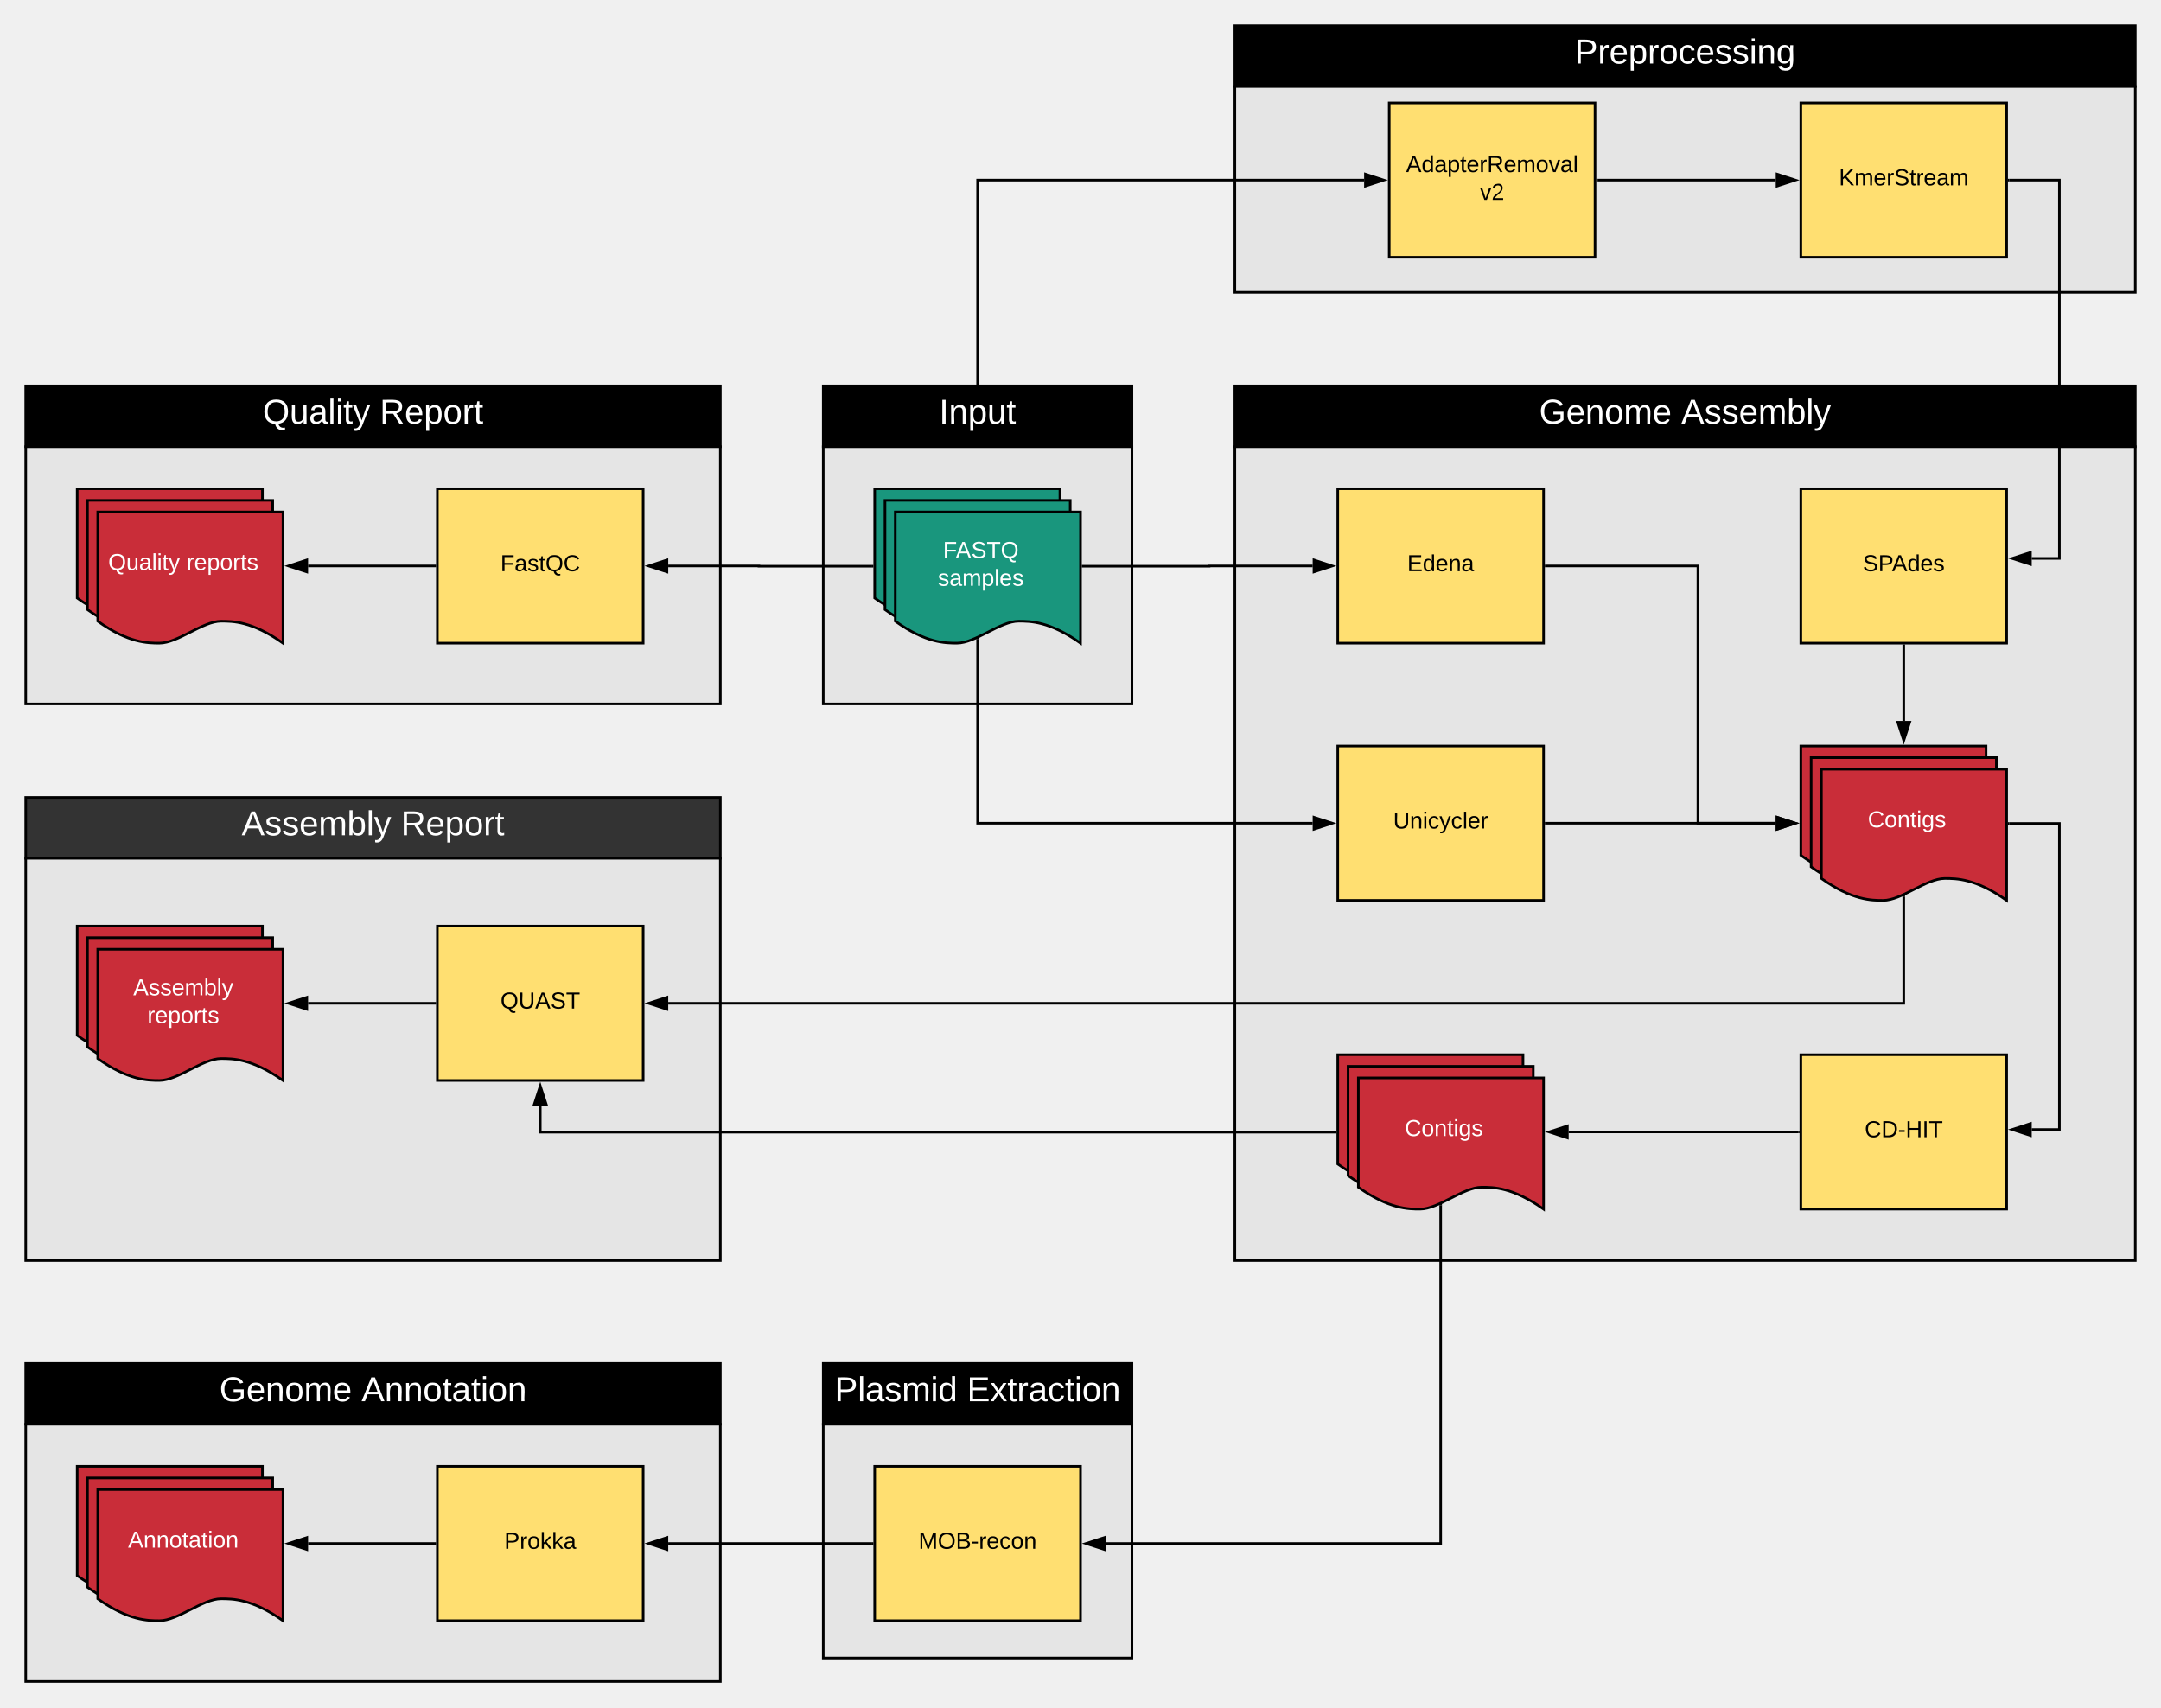
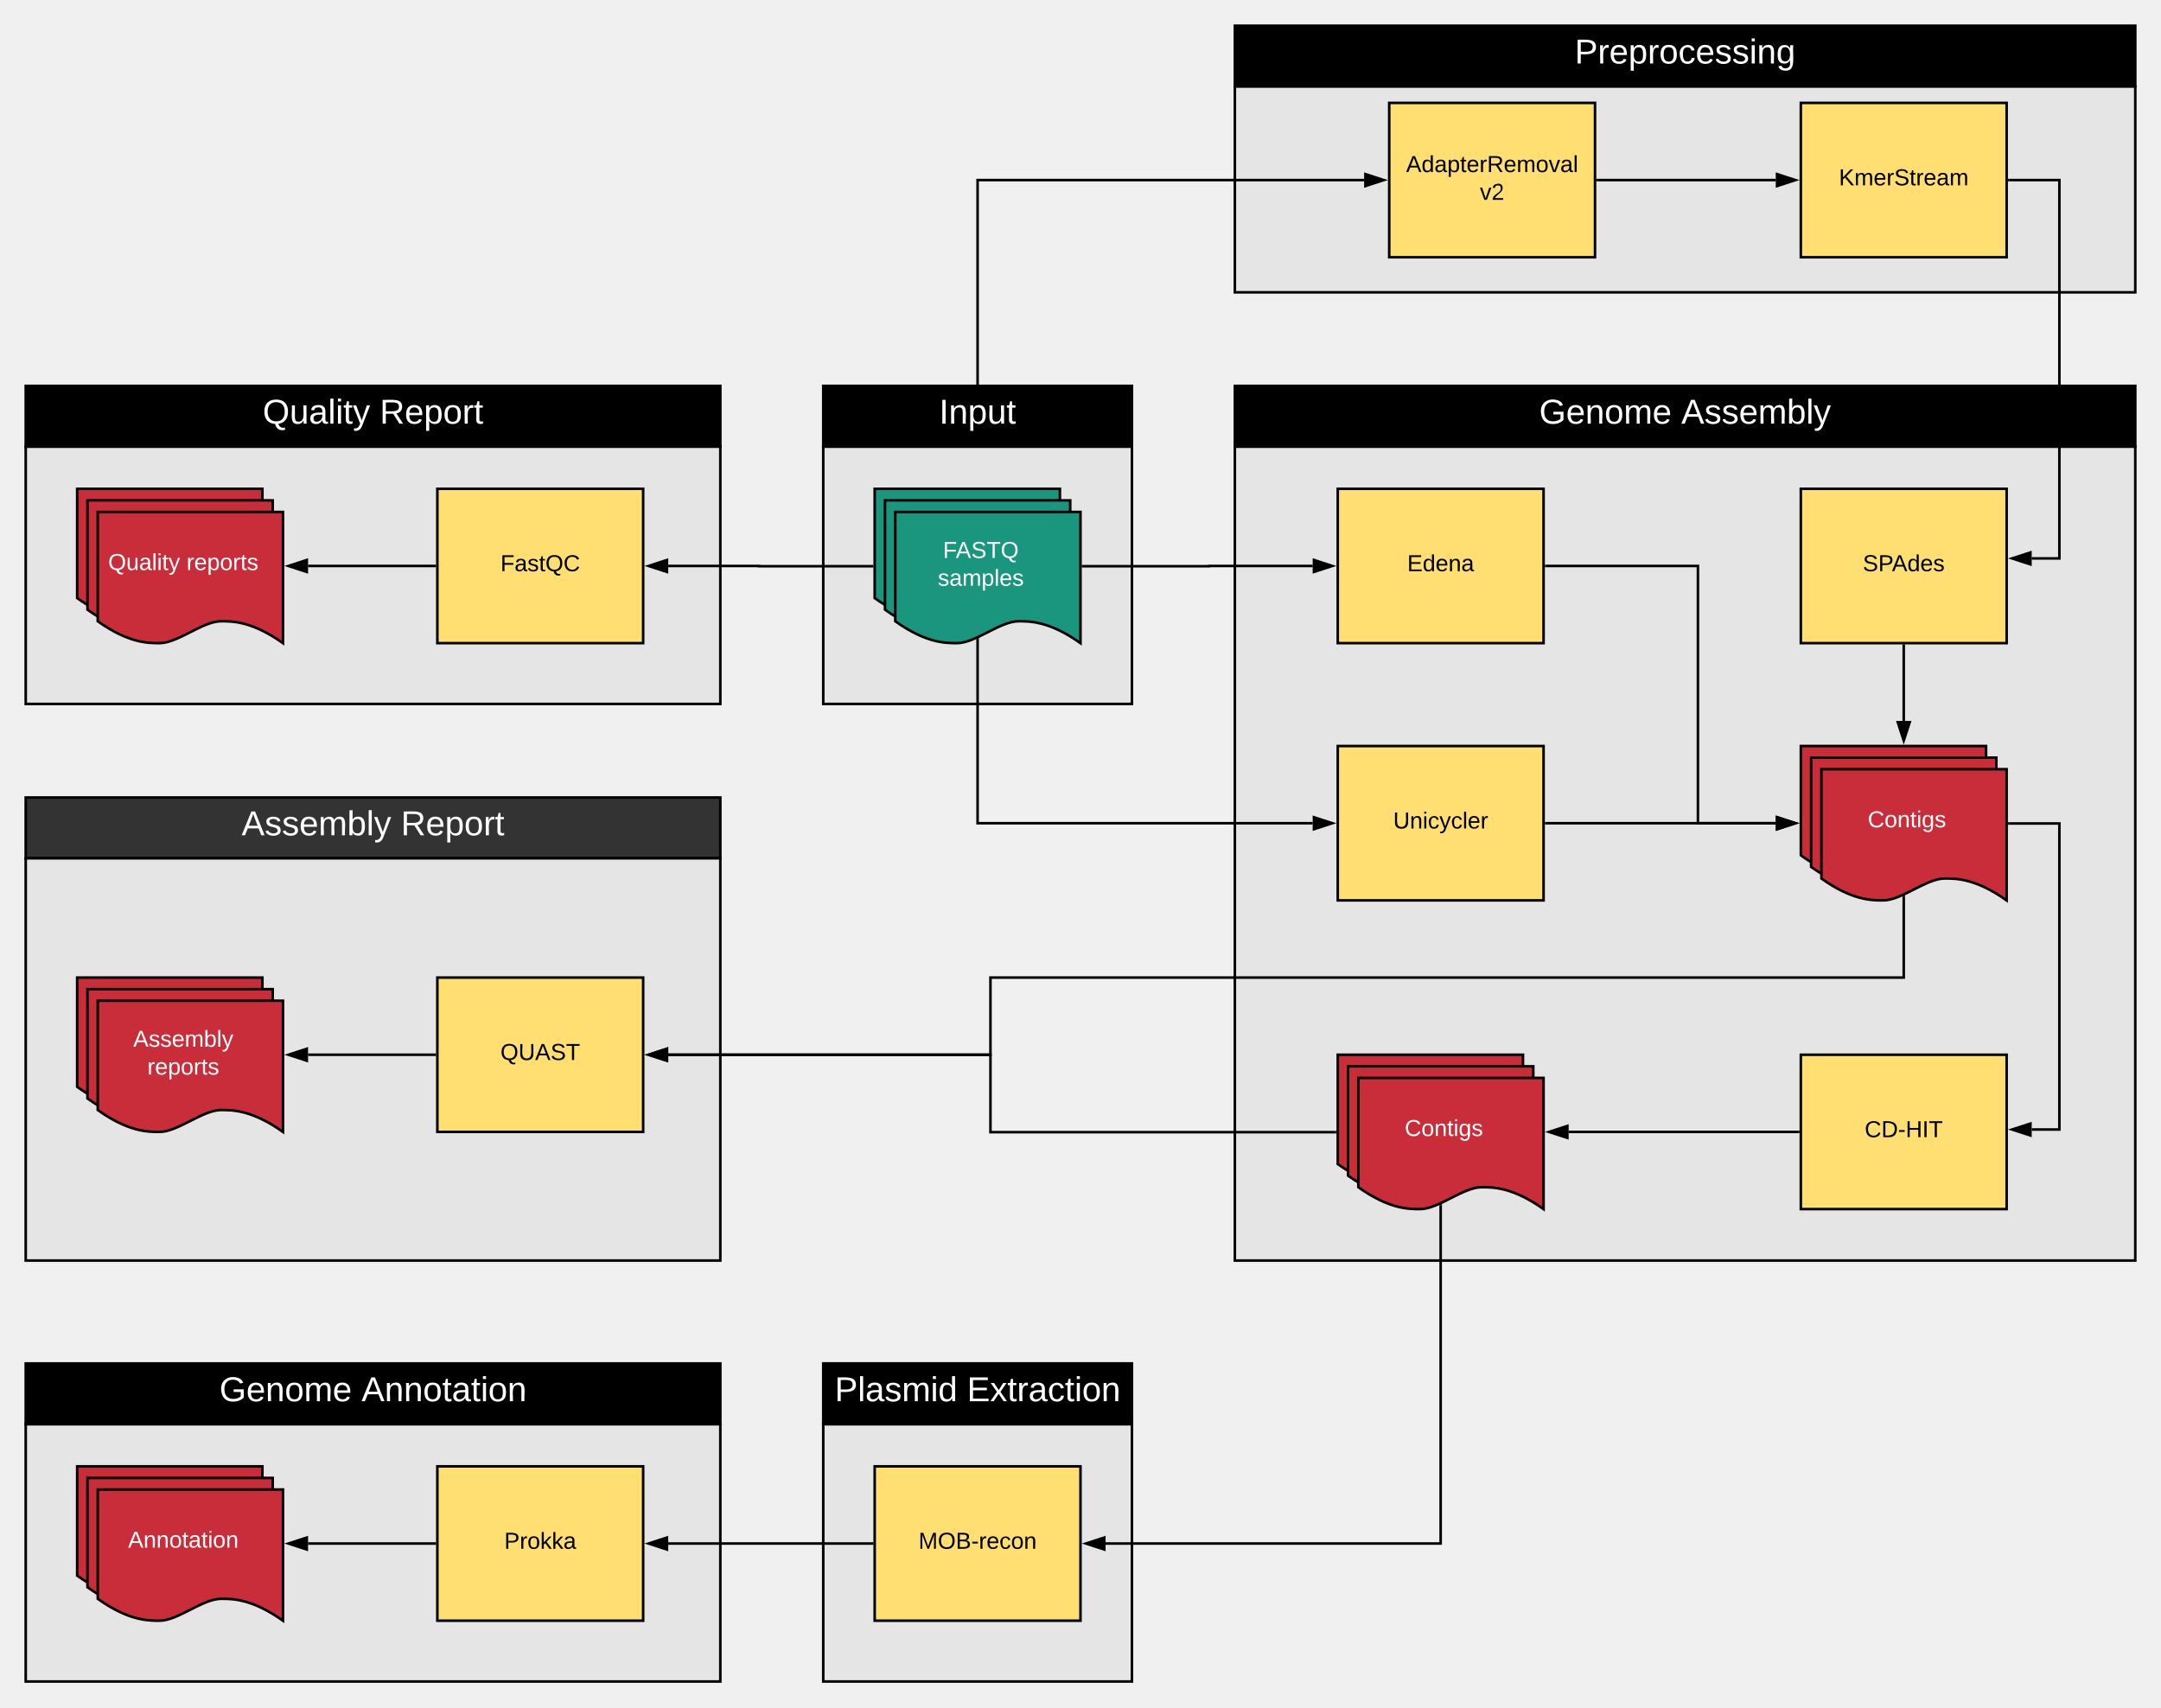
<svg xmlns="http://www.w3.org/2000/svg" xmlns:ns1="lucid" xmlns:xlink="http://www.w3.org/1999/xlink" width="1680" height="1327.27">
  <g transform="translate(-20 140)" ns1:page-tab-id="0_0">
    <path d="M40 207.27V160h540v47.27z" stroke="#000" stroke-width="2" />
    <path d="M580 207.27v200H40v-200z" stroke="#000" stroke-width="2" fill="#e5e5e5" />
    <use xlink:href="#a" transform="matrix(1,0,0,1,40,160) translate(184.2543 29.37778)" />
    <use xlink:href="#b" transform="matrix(1,0,0,1,40,160) translate(275.2284 29.37778)" />
    <path d="M980 207.27V160h700v47.27z" stroke="#000" stroke-width="2" />
    <path d="M1680 207.27V840H980V207.27z" stroke="#000" stroke-width="2" fill="#e5e5e5" />
    <use xlink:href="#c" transform="matrix(1,0,0,1,980,160) translate(236.5812 29.37778)" />
    <use xlink:href="#d" transform="matrix(1,0,0,1,980,160) translate(347.0497 29.37778)" />
    <path d="M980-72.73V-120h700v47.27z" stroke="#000" stroke-width="2" />
    <path d="M1680-72.73v160H980v-160z" stroke="#000" stroke-width="2" fill="#e5e5e5" />
    <use xlink:href="#e" transform="matrix(1,0,0,1,980,-120) translate(264.217 29.37778)" />
    <path d="M780 238V0h300.5" stroke="#000" stroke-width="2" fill="none" />
    <path d="M781 239h-2v-1.03h2z" />
    <path d="M1095.76 0l-14.26 4.64v-9.28zM660 967.27V920h240v47.27z" stroke="#000" stroke-width="2" />
-     <path d="M900 967.27v181.8H660v-181.8z" stroke="#000" stroke-width="2" fill="#e5e5e5" />
+     <path d="M900 967.27v200H660v-200z" stroke="#000" stroke-width="2" fill="#e5e5e5" />
    <use xlink:href="#f" transform="matrix(1,0,0,1,660,920) translate(8.896605 29.37778)" />
    <use xlink:href="#g" transform="matrix(1,0,0,1,660,920) translate(111.7466 29.37778)" />
    <path d="M40 967.27V920h540v47.27z" stroke="#000" stroke-width="2" />
    <path d="M580 967.27v200H40v-200z" stroke="#000" stroke-width="2" fill="#e5e5e5" />
    <use xlink:href="#c" transform="matrix(1,0,0,1,40,920) translate(150.5685 29.37778)" />
    <use xlink:href="#h" transform="matrix(1,0,0,1,40,920) translate(261.037 29.37778)" />
    <path d="M698 1060H539.5" stroke="#000" stroke-width="2" fill="none" />
    <path d="M699 1061h-1.03v-2H699z" />
    <path d="M524.24 1060l14.26-4.64v9.28zM660 207.27V160h240v47.27z" stroke="#000" stroke-width="2" />
    <path d="M900 207.27v200H660v-200z" stroke="#000" stroke-width="2" fill="#e5e5e5" />
    <use xlink:href="#i" transform="matrix(1,0,0,1,660,160) translate(90.12346 29.37778)" />
    <path d="M40 527.27V480h540v47.27z" stroke="#000" stroke-width="2" fill="#333" />
    <path d="M580 527.27V840H40V527.27z" stroke="#000" stroke-width="2" fill="#e5e5e5" />
    <use xlink:href="#j" transform="matrix(1,0,0,1,40,480) translate(167.8222 29.37778)" />
    <use xlink:href="#b" transform="matrix(1,0,0,1,40,480) translate(291.6605 29.37778)" />
    <path d="M1140 797.03V1060H879.5" stroke="#000" stroke-width="2" fill="none" />
    <path d="M1141 797.06h-2v-.57l2-.93z" />
    <path d="M864.24 1060l14.26-4.64v9.28z" stroke="#000" stroke-width="2" />
-     <path d="M360 580h160v120H360z" stroke="#000" stroke-width="2" fill="#ffdf71" />
-     <use xlink:href="#k" transform="matrix(1,0,0,1,365,585) translate(44.05 59.0875)" />
-     <path d="M80 580h144v102c-24.05-17.03-39.02-17.03-48.1-17.03-14.4 0-33.55 17.03-47.95 17.03-8.93 0-24.05 0-47.95-17.03z" stroke="#000" stroke-width="2" fill="#c92d39" />
-     <path d="M88 589h144v102c-24.05-17.03-39.02-17.03-48.1-17.03-14.4 0-33.55 17.03-47.95 17.03-8.93 0-24.05 0-47.95-17.03z" stroke="#000" stroke-width="2" fill="#c92d39" />
-     <path d="M96 598h144v102c-24.05-17.03-39.02-17.03-48.1-17.03-14.4 0-33.55 17.03-47.95 17.03-8.93 0-24.05 0-47.95-17.03z" stroke="#000" stroke-width="2" fill="#c92d39" />
-     <use xlink:href="#l" transform="matrix(1,0,0,1,101,603) translate(22.55 30.80625)" />
-     <use xlink:href="#m" transform="matrix(1,0,0,1,101,603) translate(33.55 52.40625)" />
-     <path d="M358 640h-98.5" stroke="#000" stroke-width="2" fill="none" />
-     <path d="M359 641h-1.03v-2H359z" />
-     <path d="M244.24 640l14.26-4.64v9.28z" stroke="#000" stroke-width="2" />
+     <path d="M360 620h160v120H360z" stroke="#000" stroke-width="2" fill="#ffdf71" />
+     <use xlink:href="#k" transform="matrix(1,0,0,1,365,625) translate(44.05 59.0875)" />
+     <path d="M80 620h144v102c-24.05-17.03-39.02-17.03-48.1-17.03-14.4 0-33.55 17.03-47.95 17.03-8.93 0-24.05 0-47.95-17.03z" stroke="#000" stroke-width="2" fill="#c92d39" />
+     <path d="M88 629h144v102c-24.05-17.03-39.02-17.03-48.1-17.03-14.4 0-33.55 17.03-47.95 17.03-8.93 0-24.05 0-47.95-17.03z" stroke="#000" stroke-width="2" fill="#c92d39" />
+     <path d="M96 638h144v102c-24.05-17.03-39.02-17.03-48.1-17.03-14.4 0-33.55 17.03-47.95 17.03-8.93 0-24.05 0-47.95-17.03z" stroke="#000" stroke-width="2" fill="#c92d39" />
+     <use xlink:href="#l" transform="matrix(1,0,0,1,101,643) translate(22.55 30.80625)" />
+     <use xlink:href="#m" transform="matrix(1,0,0,1,101,643) translate(33.55 52.40625)" />
+     <path d="M358 680h-98.5" stroke="#000" stroke-width="2" fill="none" />
+     <path d="M359 681h-1.03v-2H359z" />
+     <path d="M244.24 680l14.26-4.64v9.28z" stroke="#000" stroke-width="2" />
    <path d="M360 240h160v120H360z" stroke="#000" stroke-width="2" fill="#ffdf71" />
    <use xlink:href="#n" transform="matrix(1,0,0,1,365,245) translate(44.05 59.0875)" />
    <path d="M80 240h144v102c-24.05-17.03-39.02-17.03-48.1-17.03-14.4 0-33.55 17.03-47.95 17.03-8.93 0-24.05 0-47.95-17.03z" stroke="#000" stroke-width="2" fill="#c92d39" />
    <path d="M88 249h144v102c-24.05-17.03-39.02-17.03-48.1-17.03-14.4 0-33.55 17.03-47.95 17.03-8.93 0-24.05 0-47.95-17.03z" stroke="#000" stroke-width="2" fill="#c92d39" />
    <path d="M96 258h144v102c-24.05-17.03-39.02-17.03-48.1-17.03-14.4 0-33.55 17.03-47.95 17.03-8.93 0-24.05 0-47.95-17.03z" stroke="#000" stroke-width="2" fill="#c92d39" />
    <use xlink:href="#o" transform="matrix(1,0,0,1,101,263) translate(3.1 40.18125)" />
    <use xlink:href="#m" transform="matrix(1,0,0,1,101,263) translate(64 40.18125)" />
    <path d="M698 300.2h-88v-.2h-70.5" stroke="#000" stroke-width="2" fill="none" />
    <path d="M699 301.2h-1.03v-2H699z" />
    <path d="M524.24 300l14.26-4.64v9.28z" stroke="#000" stroke-width="2" />
    <path d="M358 300h-98.5" stroke="#000" stroke-width="2" fill="none" />
    <path d="M359 301h-1.03v-2H359z" />
    <path d="M244.24 300l14.26-4.64v9.28z" stroke="#000" stroke-width="2" />
    <path d="M700 240h144v102c-24.05-17.03-39.02-17.03-48.1-17.03-14.4 0-33.55 17.03-47.95 17.03-8.93 0-24.05 0-47.95-17.03z" stroke="#000" stroke-width="2" fill="#19967d" />
    <path d="M708 249h144v102c-24.05-17.03-39.02-17.03-48.1-17.03-14.4 0-33.55 17.03-47.95 17.03-8.93 0-24.05 0-47.95-17.03z" stroke="#000" stroke-width="2" fill="#19967d" />
    <path d="M716 258h144v102c-24.05-17.03-39.02-17.03-48.1-17.03-14.4 0-33.55 17.03-47.95 17.03-8.93 0-24.05 0-47.95-17.03z" stroke="#000" stroke-width="2" fill="#19967d" />
    <use xlink:href="#p" transform="matrix(1,0,0,1,721,263) translate(32.05 30.80625)" />
    <use xlink:href="#q" transform="matrix(1,0,0,1,721,263) translate(28.05 52.40625)" />
    <path d="M1100-60h160V60h-160z" stroke="#000" stroke-width="2" fill="#ffdf71" />
    <use xlink:href="#r" transform="matrix(1,0,0,1,1105,-55) translate(8.1 48.775)" />
    <use xlink:href="#s" transform="matrix(1,0,0,1,1105,-55) translate(65.5 70.375)" />
    <path d="M1420-60h160V60h-160z" stroke="#000" stroke-width="2" fill="#ffdf71" />
    <use xlink:href="#t" transform="matrix(1,0,0,1,1425,-55) translate(24.6 59.0875)" />
    <path d="M1262 0h138.5" stroke="#000" stroke-width="2" fill="none" />
    <path d="M1262.03 1H1261v-2h1.03z" />
    <path d="M1415.76 0l-14.26 4.64v-9.28z" stroke="#000" stroke-width="2" />
    <path d="M1060 240h160v120h-160z" stroke="#000" stroke-width="2" fill="#ffdf71" />
    <use xlink:href="#u" transform="matrix(1,0,0,1,1065,245) translate(49 59.0875)" />
    <path d="M1060 440h160v120h-160z" stroke="#000" stroke-width="2" fill="#ffdf71" />
    <use xlink:href="#v" transform="matrix(1,0,0,1,1065,445) translate(38.1 59.0875)" />
    <path d="M1420 440h144v102c-24.05-17.03-39.02-17.03-48.1-17.03-14.4 0-33.55 17.03-47.95 17.03-8.93 0-24.05 0-47.95-17.03z" stroke="#000" stroke-width="2" fill="#c92d39" />
    <path d="M1428 449h144v102c-24.05-17.03-39.02-17.03-48.1-17.03-14.4 0-33.55 17.03-47.95 17.03-8.93 0-24.05 0-47.95-17.03z" stroke="#000" stroke-width="2" fill="#c92d39" />
    <path d="M1436 458h144v102c-24.05-17.03-39.02-17.03-48.1-17.03-14.4 0-33.55 17.03-47.95 17.03-8.93 0-24.05 0-47.95-17.03z" stroke="#000" stroke-width="2" fill="#c92d39" />
    <use xlink:href="#w" transform="matrix(1,0,0,1,1441,463) translate(31.05 40.18125)" />
    <path d="M1222 500h178.5" stroke="#000" stroke-width="2" fill="none" />
    <path d="M1222.03 501H1221v-2h1.03z" />
    <path d="M1415.76 500l-14.26 4.64v-9.28z" stroke="#000" stroke-width="2" />
    <path d="M1222 300h118v200h60.5" stroke="#000" stroke-width="2" fill="none" />
    <path d="M1222.03 301H1221v-2h1.03z" />
    <path d="M1415.76 500l-14.26 4.64v-9.28z" stroke="#000" stroke-width="2" />
    <path d="M1420 240h160v120h-160z" stroke="#000" stroke-width="2" fill="#ffdf71" />
    <use xlink:href="#x" transform="matrix(1,0,0,1,1425,245) translate(43.175 59.0875)" />
    <path d="M1420 680h160v120h-160z" stroke="#000" stroke-width="2" fill="#ffdf71" />
    <use xlink:href="#y" transform="matrix(1,0,0,1,1425,685) translate(44.625 59.0875)" />
    <path d="M1060 680h144v102c-24.05-17.03-39.02-17.03-48.1-17.03-14.4 0-33.55 17.03-47.95 17.03-8.93 0-24.05 0-47.95-17.03z" stroke="#000" stroke-width="2" fill="#c92d39" />
    <path d="M1068 689h144v102c-24.05-17.03-39.02-17.03-48.1-17.03-14.4 0-33.55 17.03-47.95 17.03-8.93 0-24.05 0-47.95-17.03z" stroke="#000" stroke-width="2" fill="#c92d39" />
    <path d="M1076 698h144v102c-24.05-17.03-39.02-17.03-48.1-17.03-14.4 0-33.55 17.03-47.95 17.03-8.93 0-24.05 0-47.95-17.03z" stroke="#000" stroke-width="2" fill="#c92d39" />
    <use xlink:href="#w" transform="matrix(1,0,0,1,1081,703) translate(31.05 40.18125)" />
    <path d="M1500 362v58.5" stroke="#000" stroke-width="2" fill="none" />
    <path d="M1501 362.03h-2V361h2z" />
    <path d="M1500 435.76l-4.64-14.26h9.28z" stroke="#000" stroke-width="2" />
    <path d="M1418 740h-178.5" stroke="#000" stroke-width="2" fill="none" />
    <path d="M1419 741h-1.03v-2h1.03z" />
    <path d="M1224.24 740l14.26-4.64v9.28z" stroke="#000" stroke-width="2" />
    <path d="M862 300.2h98v-.2h80.5" stroke="#000" stroke-width="2" fill="none" />
    <path d="M862.03 301.2H861v-2h1.03z" />
    <path d="M1055.76 300l-14.26 4.64v-9.28z" stroke="#000" stroke-width="2" />
    <path d="M780 357.03V500h260.5" stroke="#000" stroke-width="2" fill="none" />
    <path d="M781 357.06h-2v-.57l2-.93z" />
    <path d="M1055.76 500l-14.26 4.64v-9.28z" stroke="#000" stroke-width="2" />
    <path d="M1582 0h39v294.13h-21.5" stroke="#000" stroke-width="2" fill="none" />
    <path d="M1582.03 1H1581v-2h1.03z" />
    <path d="M1584.24 294.13l14.26-4.63v9.27z" stroke="#000" stroke-width="2" />
    <path d="M1582 500.2h39v237.93h-21.5" stroke="#000" stroke-width="2" fill="none" />
    <path d="M1582.03 501.2H1581v-2h1.03z" />
    <path d="M1584.24 738.13l14.26-4.63v9.27z" stroke="#000" stroke-width="2" />
-     <path d="M1058 740.2H440v-20.7" stroke="#000" stroke-width="2" fill="none" />
-     <path d="M1059 741.2h-1.03v-2h1.03z" />
-     <path d="M440 704.24l4.64 14.26h-9.28z" stroke="#000" stroke-width="2" />
    <path d="M700 1000h160v120H700z" stroke="#000" stroke-width="2" fill="#ffdf71" />
    <use xlink:href="#z" transform="matrix(1,0,0,1,705,1005) translate(29.075 59.0875)" />
    <path d="M360 1000h160v120H360z" stroke="#000" stroke-width="2" fill="#ffdf71" />
    <use xlink:href="#A" transform="matrix(1,0,0,1,365,1005) translate(47.025 59.0875)" />
    <path d="M80 1000h144v102c-24.05-17.03-39.02-17.03-48.1-17.03-14.4 0-33.55 17.03-47.95 17.03-8.93 0-24.05 0-47.95-17.03z" stroke="#000" stroke-width="2" fill="#c92d39" />
    <path d="M88 1009h144v102c-24.05-17.03-39.02-17.03-48.1-17.03-14.4 0-33.55 17.03-47.95 17.03-8.93 0-24.05 0-47.95-17.03z" stroke="#000" stroke-width="2" fill="#c92d39" />
    <path d="M96 1018h144v102c-24.05-17.03-39.02-17.03-48.1-17.03-14.4 0-33.55 17.03-47.95 17.03-8.93 0-24.05 0-47.95-17.03z" stroke="#000" stroke-width="2" fill="#c92d39" />
-     <g>
-       <use xlink:href="#B" transform="matrix(1,0,0,1,101,1023) translate(18.525 40.18125)" />
-     </g>
+     <use xlink:href="#B" transform="matrix(1,0,0,1,101,1023) translate(18.525 40.18125)" />
    <path d="M358 1060h-98.5" stroke="#000" stroke-width="2" fill="none" />
    <path d="M359 1061h-1.03v-2H359z" />
    <path d="M244.24 1060l14.26-4.64v9.28z" stroke="#000" stroke-width="2" />
-     <path d="M1500 557.03V640H539.5" stroke="#000" stroke-width="2" fill="none" />
+     <path d="M1058 740.2H790V680H539.5" stroke="#000" stroke-width="2" fill="none" />
+     <path d="M1059 741.2h-1.03v-2h1.03z" />
+     <path d="M524.24 680l14.26-4.64v9.28z" stroke="#000" stroke-width="2" />
+     <path d="M1500 557.03V620H790v60H539.5" stroke="#000" stroke-width="2" fill="none" />
    <path d="M1501 557.06h-2v-.57l2-.93z" />
-     <path d="M524.24 640l14.26-4.64v9.28z" stroke="#000" stroke-width="2" />
+     <path d="M524.24 680l14.26-4.64v9.28z" stroke="#000" stroke-width="2" />
    <defs>
      <path fill="#fff" d="M140-251c81 0 123 46 123 126C263-53 228-8 163 1c7 30 30 48 69 40v23c-55 16-95-15-103-61C56-3 17-48 17-125c0-80 42-126 123-126zm0 227c63 0 89-41 89-101s-29-99-89-99c-61 0-89 39-89 99S79-25 140-24" id="C" />
      <path fill="#fff" d="M84 4C-5 8 30-112 23-190h32v120c0 31 7 50 39 49 72-2 45-101 50-169h31l1 190h-30c-1-10 1-25-2-33-11 22-28 36-60 37" id="D" />
      <path fill="#fff" d="M141-36C126-15 110 5 73 4 37 3 15-17 15-53c-1-64 63-63 125-63 3-35-9-54-41-54-24 1-41 7-42 31l-33-3c5-37 33-52 76-52 45 0 72 20 72 64v82c-1 20 7 32 28 27v20c-31 9-61-2-59-35zM48-53c0 20 12 33 32 33 41-3 63-29 60-74-43 2-92-5-92 41" id="E" />
      <path fill="#fff" d="M24 0v-261h32V0H24" id="F" />
      <path fill="#fff" d="M24-231v-30h32v30H24zM24 0v-190h32V0H24" id="G" />
      <path fill="#fff" d="M59-47c-2 24 18 29 38 22v24C64 9 27 4 27-40v-127H5v-23h24l9-43h21v43h35v23H59v120" id="H" />
      <path fill="#fff" d="M179-190L93 31C79 59 56 82 12 73V49c39 6 53-20 64-50L1-190h34L92-34l54-156h33" id="I" />
      <g id="a">
        <use transform="matrix(0.07469136,0,0,0.07469136,0,0)" xlink:href="#C" />
        <use transform="matrix(0.07469136,0,0,0.07469136,20.91358,0)" xlink:href="#D" />
        <use transform="matrix(0.07469136,0,0,0.07469136,35.85185,0)" xlink:href="#E" />
        <use transform="matrix(0.07469136,0,0,0.07469136,50.79012,0)" xlink:href="#F" />
        <use transform="matrix(0.07469136,0,0,0.07469136,56.69074,0)" xlink:href="#G" />
        <use transform="matrix(0.07469136,0,0,0.07469136,62.59136,0)" xlink:href="#H" />
        <use transform="matrix(0.07469136,0,0,0.07469136,70.06049,0)" xlink:href="#I" />
      </g>
      <path fill="#fff" d="M233-177c-1 41-23 64-60 70L243 0h-38l-65-103H63V0H30v-248c88 3 205-21 203 71zM63-129c60-2 137 13 137-47 0-61-80-42-137-45v92" id="J" />
      <path fill="#fff" d="M100-194c63 0 86 42 84 106H49c0 40 14 67 53 68 26 1 43-12 49-29l28 8c-11 28-37 45-77 45C44 4 14-33 15-96c1-61 26-98 85-98zm52 81c6-60-76-77-97-28-3 7-6 17-6 28h103" id="K" />
      <path fill="#fff" d="M115-194c55 1 70 41 70 98S169 2 115 4C84 4 66-9 55-30l1 105H24l-1-265h31l2 30c10-21 28-34 59-34zm-8 174c40 0 45-34 45-75s-6-73-45-74c-42 0-51 32-51 76 0 43 10 73 51 73" id="L" />
      <path fill="#fff" d="M100-194c62-1 85 37 85 99 1 63-27 99-86 99S16-35 15-95c0-66 28-99 85-99zM99-20c44 1 53-31 53-75 0-43-8-75-51-75s-53 32-53 75 10 74 51 75" id="M" />
      <path fill="#fff" d="M114-163C36-179 61-72 57 0H25l-1-190h30c1 12-1 29 2 39 6-27 23-49 58-41v29" id="N" />
      <g id="b">
        <use transform="matrix(0.07469136,0,0,0.07469136,0,0)" xlink:href="#J" />
        <use transform="matrix(0.07469136,0,0,0.07469136,19.34506,0)" xlink:href="#K" />
        <use transform="matrix(0.07469136,0,0,0.07469136,34.28333,0)" xlink:href="#L" />
        <use transform="matrix(0.07469136,0,0,0.07469136,49.2216,0)" xlink:href="#M" />
        <use transform="matrix(0.07469136,0,0,0.07469136,64.15988,0)" xlink:href="#N" />
        <use transform="matrix(0.07469136,0,0,0.07469136,73.04815,0)" xlink:href="#H" />
      </g>
      <path fill="#fff" d="M143 4C61 4 22-44 18-125c-5-107 100-154 193-111 17 8 29 25 37 43l-32 9c-13-25-37-40-76-40-61 0-88 39-88 99 0 61 29 100 91 101 35 0 62-11 79-27v-45h-74v-28h105v86C228-13 192 4 143 4" id="O" />
      <path fill="#fff" d="M117-194c89-4 53 116 60 194h-32v-121c0-31-8-49-39-48C34-167 62-67 57 0H25l-1-190h30c1 10-1 24 2 32 11-22 29-35 61-36" id="P" />
      <path fill="#fff" d="M210-169c-67 3-38 105-44 169h-31v-121c0-29-5-50-35-48C34-165 62-65 56 0H25l-1-190h30c1 10-1 24 2 32 10-44 99-50 107 0 11-21 27-35 58-36 85-2 47 119 55 194h-31v-121c0-29-5-49-35-48" id="Q" />
      <g id="c">
        <use transform="matrix(0.07469136,0,0,0.07469136,0,0)" xlink:href="#O" />
        <use transform="matrix(0.07469136,0,0,0.07469136,20.91358,0)" xlink:href="#K" />
        <use transform="matrix(0.07469136,0,0,0.07469136,35.85185,0)" xlink:href="#P" />
        <use transform="matrix(0.07469136,0,0,0.07469136,50.79012,0)" xlink:href="#M" />
        <use transform="matrix(0.07469136,0,0,0.07469136,65.7284,0)" xlink:href="#Q" />
        <use transform="matrix(0.07469136,0,0,0.07469136,88.06111,0)" xlink:href="#K" />
      </g>
      <path fill="#fff" d="M205 0l-28-72H64L36 0H1l101-248h38L239 0h-34zm-38-99l-47-123c-12 45-31 82-46 123h93" id="R" />
      <path fill="#fff" d="M135-143c-3-34-86-38-87 0 15 53 115 12 119 90S17 21 10-45l28-5c4 36 97 45 98 0-10-56-113-15-118-90-4-57 82-63 122-42 12 7 21 19 24 35" id="S" />
      <path fill="#fff" d="M115-194c53 0 69 39 70 98 0 66-23 100-70 100C84 3 66-7 56-30L54 0H23l1-261h32v101c10-23 28-34 59-34zm-8 174c40 0 45-34 45-75 0-40-5-75-45-74-42 0-51 32-51 76 0 43 10 73 51 73" id="T" />
      <g id="d">
        <use transform="matrix(0.07469136,0,0,0.07469136,0,0)" xlink:href="#R" />
        <use transform="matrix(0.07469136,0,0,0.07469136,17.92593,0)" xlink:href="#S" />
        <use transform="matrix(0.07469136,0,0,0.07469136,31.37037,0)" xlink:href="#S" />
        <use transform="matrix(0.07469136,0,0,0.07469136,44.81481,0)" xlink:href="#K" />
        <use transform="matrix(0.07469136,0,0,0.07469136,59.75309,0)" xlink:href="#Q" />
        <use transform="matrix(0.07469136,0,0,0.07469136,82.0858,0)" xlink:href="#T" />
        <use transform="matrix(0.07469136,0,0,0.07469136,97.02407,0)" xlink:href="#F" />
        <use transform="matrix(0.07469136,0,0,0.07469136,102.9247,0)" xlink:href="#I" />
      </g>
      <path fill="#fff" d="M30-248c87 1 191-15 191 75 0 78-77 80-158 76V0H30v-248zm33 125c57 0 124 11 124-50 0-59-68-47-124-48v98" id="U" />
      <path fill="#fff" d="M96-169c-40 0-48 33-48 73s9 75 48 75c24 0 41-14 43-38l32 2c-6 37-31 61-74 61-59 0-76-41-82-99-10-93 101-131 147-64 4 7 5 14 7 22l-32 3c-4-21-16-35-41-35" id="V" />
      <path fill="#fff" d="M177-190C167-65 218 103 67 71c-23-6-38-20-44-43l32-5c15 47 100 32 89-28v-30C133-14 115 1 83 1 29 1 15-40 15-95c0-56 16-97 71-98 29-1 48 16 59 35 1-10 0-23 2-32h30zM94-22c36 0 50-32 50-73 0-42-14-75-50-75-39 0-46 34-46 75s6 73 46 73" id="W" />
      <g id="e">
        <use transform="matrix(0.07469136,0,0,0.07469136,0,0)" xlink:href="#U" />
        <use transform="matrix(0.07469136,0,0,0.07469136,17.92593,0)" xlink:href="#N" />
        <use transform="matrix(0.07469136,0,0,0.07469136,26.8142,0)" xlink:href="#K" />
        <use transform="matrix(0.07469136,0,0,0.07469136,41.75247,0)" xlink:href="#L" />
        <use transform="matrix(0.07469136,0,0,0.07469136,56.69074,0)" xlink:href="#N" />
        <use transform="matrix(0.07469136,0,0,0.07469136,65.57901,0)" xlink:href="#M" />
        <use transform="matrix(0.07469136,0,0,0.07469136,80.51728,0)" xlink:href="#V" />
        <use transform="matrix(0.07469136,0,0,0.07469136,93.96173,0)" xlink:href="#K" />
        <use transform="matrix(0.07469136,0,0,0.07469136,108.9,0)" xlink:href="#S" />
        <use transform="matrix(0.07469136,0,0,0.07469136,122.3444,0)" xlink:href="#S" />
        <use transform="matrix(0.07469136,0,0,0.07469136,135.7889,0)" xlink:href="#G" />
        <use transform="matrix(0.07469136,0,0,0.07469136,141.6895,0)" xlink:href="#P" />
        <use transform="matrix(0.07469136,0,0,0.07469136,156.6278,0)" xlink:href="#W" />
      </g>
      <path fill="#fff" d="M85-194c31 0 48 13 60 33l-1-100h32l1 261h-30c-2-10 0-23-3-31C134-8 116 4 85 4 32 4 16-35 15-94c0-66 23-100 70-100zm9 24c-40 0-46 34-46 75 0 40 6 74 45 74 42 0 51-32 51-76 0-42-9-74-50-73" id="X" />
      <g id="f">
        <use transform="matrix(0.07469136,0,0,0.07469136,0,0)" xlink:href="#U" />
        <use transform="matrix(0.07469136,0,0,0.07469136,17.92593,0)" xlink:href="#F" />
        <use transform="matrix(0.07469136,0,0,0.07469136,23.82654,0)" xlink:href="#E" />
        <use transform="matrix(0.07469136,0,0,0.07469136,38.76481,0)" xlink:href="#S" />
        <use transform="matrix(0.07469136,0,0,0.07469136,52.20926,0)" xlink:href="#Q" />
        <use transform="matrix(0.07469136,0,0,0.07469136,74.54198,0)" xlink:href="#G" />
        <use transform="matrix(0.07469136,0,0,0.07469136,80.44259,0)" xlink:href="#X" />
      </g>
      <path fill="#fff" d="M30 0v-248h187v28H63v79h144v27H63v87h162V0H30" id="Y" />
      <path fill="#fff" d="M141 0L90-78 38 0H4l68-98-65-92h35l48 74 47-74h35l-64 92 68 98h-35" id="Z" />
      <g id="g">
        <use transform="matrix(0.07469136,0,0,0.07469136,0,0)" xlink:href="#Y" />
        <use transform="matrix(0.07469136,0,0,0.07469136,17.92593,0)" xlink:href="#Z" />
        <use transform="matrix(0.07469136,0,0,0.07469136,31.37037,0)" xlink:href="#H" />
        <use transform="matrix(0.07469136,0,0,0.07469136,38.83951,0)" xlink:href="#N" />
        <use transform="matrix(0.07469136,0,0,0.07469136,47.72778,0)" xlink:href="#E" />
        <use transform="matrix(0.07469136,0,0,0.07469136,62.66605,0)" xlink:href="#V" />
        <use transform="matrix(0.07469136,0,0,0.07469136,76.11049,0)" xlink:href="#H" />
        <use transform="matrix(0.07469136,0,0,0.07469136,83.57963,0)" xlink:href="#G" />
        <use transform="matrix(0.07469136,0,0,0.07469136,89.48025,0)" xlink:href="#M" />
        <use transform="matrix(0.07469136,0,0,0.07469136,104.4185,0)" xlink:href="#P" />
      </g>
      <g id="h">
        <use transform="matrix(0.07469136,0,0,0.07469136,0,0)" xlink:href="#R" />
        <use transform="matrix(0.07469136,0,0,0.07469136,17.92593,0)" xlink:href="#P" />
        <use transform="matrix(0.07469136,0,0,0.07469136,32.8642,0)" xlink:href="#P" />
        <use transform="matrix(0.07469136,0,0,0.07469136,47.80247,0)" xlink:href="#M" />
        <use transform="matrix(0.07469136,0,0,0.07469136,62.74074,0)" xlink:href="#H" />
        <use transform="matrix(0.07469136,0,0,0.07469136,70.20988,0)" xlink:href="#E" />
        <use transform="matrix(0.07469136,0,0,0.07469136,85.14815,0)" xlink:href="#H" />
        <use transform="matrix(0.07469136,0,0,0.07469136,92.61728,0)" xlink:href="#G" />
        <use transform="matrix(0.07469136,0,0,0.07469136,98.5179,0)" xlink:href="#M" />
        <use transform="matrix(0.07469136,0,0,0.07469136,113.4562,0)" xlink:href="#P" />
      </g>
      <path fill="#fff" d="M33 0v-248h34V0H33" id="aa" />
      <g id="i">
        <use transform="matrix(0.07469136,0,0,0.07469136,0,0)" xlink:href="#aa" />
        <use transform="matrix(0.07469136,0,0,0.07469136,7.469136,0)" xlink:href="#P" />
        <use transform="matrix(0.07469136,0,0,0.07469136,22.40741,0)" xlink:href="#L" />
        <use transform="matrix(0.07469136,0,0,0.07469136,37.34568,0)" xlink:href="#D" />
        <use transform="matrix(0.07469136,0,0,0.07469136,52.28395,0)" xlink:href="#H" />
      </g>
      <g id="j">
        <use transform="matrix(0.07469136,0,0,0.07469136,0,0)" xlink:href="#R" />
        <use transform="matrix(0.07469136,0,0,0.07469136,17.92593,0)" xlink:href="#S" />
        <use transform="matrix(0.07469136,0,0,0.07469136,31.37037,0)" xlink:href="#S" />
        <use transform="matrix(0.07469136,0,0,0.07469136,44.81481,0)" xlink:href="#K" />
        <use transform="matrix(0.07469136,0,0,0.07469136,59.75309,0)" xlink:href="#Q" />
        <use transform="matrix(0.07469136,0,0,0.07469136,82.0858,0)" xlink:href="#T" />
        <use transform="matrix(0.07469136,0,0,0.07469136,97.02407,0)" xlink:href="#F" />
        <use transform="matrix(0.07469136,0,0,0.07469136,102.9247,0)" xlink:href="#I" />
      </g>
      <path d="M140-251c81 0 123 46 123 126C263-53 228-8 163 1c7 30 30 48 69 40v23c-55 16-95-15-103-61C56-3 17-48 17-125c0-80 42-126 123-126zm0 227c63 0 89-41 89-101s-29-99-89-99c-61 0-89 39-89 99S79-25 140-24" id="ab" />
      <path d="M232-93c-1 65-40 97-104 97C67 4 28-28 28-90v-158h33c8 89-33 224 67 224 102 0 64-133 71-224h33v155" id="ac" />
      <path d="M205 0l-28-72H64L36 0H1l101-248h38L239 0h-34zm-38-99l-47-123c-12 45-31 82-46 123h93" id="ad" />
      <path d="M185-189c-5-48-123-54-124 2 14 75 158 14 163 119 3 78-121 87-175 55-17-10-28-26-33-46l33-7c5 56 141 63 141-1 0-78-155-14-162-118-5-82 145-84 179-34 5 7 8 16 11 25" id="ae" />
      <path d="M127-220V0H93v-220H8v-28h204v28h-85" id="af" />
      <g id="k">
        <use transform="matrix(0.05,0,0,0.05,0,0)" xlink:href="#ab" />
        <use transform="matrix(0.05,0,0,0.05,14,0)" xlink:href="#ac" />
        <use transform="matrix(0.05,0,0,0.05,26.95,0)" xlink:href="#ad" />
        <use transform="matrix(0.05,0,0,0.05,38.95,0)" xlink:href="#ae" />
        <use transform="matrix(0.05,0,0,0.05,50.95,0)" xlink:href="#af" />
      </g>
      <g id="l">
        <use transform="matrix(0.05,0,0,0.05,0,0)" xlink:href="#R" />
        <use transform="matrix(0.05,0,0,0.05,12,0)" xlink:href="#S" />
        <use transform="matrix(0.05,0,0,0.05,21,0)" xlink:href="#S" />
        <use transform="matrix(0.05,0,0,0.05,30,0)" xlink:href="#K" />
        <use transform="matrix(0.05,0,0,0.05,40,0)" xlink:href="#Q" />
        <use transform="matrix(0.05,0,0,0.05,54.95,0)" xlink:href="#T" />
        <use transform="matrix(0.05,0,0,0.05,64.95,0)" xlink:href="#F" />
        <use transform="matrix(0.05,0,0,0.05,68.9,0)" xlink:href="#I" />
      </g>
      <g id="m">
        <use transform="matrix(0.05,0,0,0.05,0,0)" xlink:href="#N" />
        <use transform="matrix(0.05,0,0,0.05,5.95,0)" xlink:href="#K" />
        <use transform="matrix(0.05,0,0,0.05,15.95,0)" xlink:href="#L" />
        <use transform="matrix(0.05,0,0,0.05,25.95,0)" xlink:href="#M" />
        <use transform="matrix(0.05,0,0,0.05,35.95,0)" xlink:href="#N" />
        <use transform="matrix(0.05,0,0,0.05,41.9,0)" xlink:href="#H" />
        <use transform="matrix(0.05,0,0,0.05,46.9,0)" xlink:href="#S" />
      </g>
      <path d="M63-220v92h138v28H63V0H30v-248h175v28H63" id="ag" />
      <path d="M141-36C126-15 110 5 73 4 37 3 15-17 15-53c-1-64 63-63 125-63 3-35-9-54-41-54-24 1-41 7-42 31l-33-3c5-37 33-52 76-52 45 0 72 20 72 64v82c-1 20 7 32 28 27v20c-31 9-61-2-59-35zM48-53c0 20 12 33 32 33 41-3 63-29 60-74-43 2-92-5-92 41" id="ah" />
      <path d="M135-143c-3-34-86-38-87 0 15 53 115 12 119 90S17 21 10-45l28-5c4 36 97 45 98 0-10-56-113-15-118-90-4-57 82-63 122-42 12 7 21 19 24 35" id="ai" />
      <path d="M59-47c-2 24 18 29 38 22v24C64 9 27 4 27-40v-127H5v-23h24l9-43h21v43h35v23H59v120" id="aj" />
      <path d="M212-179c-10-28-35-45-73-45-59 0-87 40-87 99 0 60 29 101 89 101 43 0 62-24 78-52l27 14C228-24 195 4 139 4 59 4 22-46 18-125c-6-104 99-153 187-111 19 9 31 26 39 46" id="ak" />
      <g id="n">
        <use transform="matrix(0.05,0,0,0.05,0,0)" xlink:href="#ag" />
        <use transform="matrix(0.05,0,0,0.05,10.95,0)" xlink:href="#ah" />
        <use transform="matrix(0.05,0,0,0.05,20.95,0)" xlink:href="#ai" />
        <use transform="matrix(0.05,0,0,0.05,29.95,0)" xlink:href="#aj" />
        <use transform="matrix(0.05,0,0,0.05,34.95,0)" xlink:href="#ab" />
        <use transform="matrix(0.05,0,0,0.05,48.95,0)" xlink:href="#ak" />
      </g>
      <g id="o">
        <use transform="matrix(0.05,0,0,0.05,0,0)" xlink:href="#C" />
        <use transform="matrix(0.05,0,0,0.05,14,0)" xlink:href="#D" />
        <use transform="matrix(0.05,0,0,0.05,24,0)" xlink:href="#E" />
        <use transform="matrix(0.05,0,0,0.05,34,0)" xlink:href="#F" />
        <use transform="matrix(0.05,0,0,0.05,37.95,0)" xlink:href="#G" />
        <use transform="matrix(0.05,0,0,0.05,41.9,0)" xlink:href="#H" />
        <use transform="matrix(0.05,0,0,0.05,46.9,0)" xlink:href="#I" />
      </g>
      <path fill="#fff" d="M63-220v92h138v28H63V0H30v-248h175v28H63" id="al" />
      <path fill="#fff" d="M185-189c-5-48-123-54-124 2 14 75 158 14 163 119 3 78-121 87-175 55-17-10-28-26-33-46l33-7c5 56 141 63 141-1 0-78-155-14-162-118-5-82 145-84 179-34 5 7 8 16 11 25" id="am" />
      <path fill="#fff" d="M127-220V0H93v-220H8v-28h204v28h-85" id="an" />
      <g id="p">
        <use transform="matrix(0.05,0,0,0.05,0,0)" xlink:href="#al" />
        <use transform="matrix(0.05,0,0,0.05,9.95,0)" xlink:href="#R" />
        <use transform="matrix(0.05,0,0,0.05,21.95,0)" xlink:href="#am" />
        <use transform="matrix(0.05,0,0,0.05,33.95,0)" xlink:href="#an" />
        <use transform="matrix(0.05,0,0,0.05,44.9,0)" xlink:href="#C" />
      </g>
      <g id="q">
        <use transform="matrix(0.05,0,0,0.05,0,0)" xlink:href="#S" />
        <use transform="matrix(0.05,0,0,0.05,9,0)" xlink:href="#E" />
        <use transform="matrix(0.05,0,0,0.05,19,0)" xlink:href="#Q" />
        <use transform="matrix(0.05,0,0,0.05,33.95,0)" xlink:href="#L" />
        <use transform="matrix(0.05,0,0,0.05,43.95,0)" xlink:href="#F" />
        <use transform="matrix(0.05,0,0,0.05,47.9,0)" xlink:href="#K" />
        <use transform="matrix(0.05,0,0,0.05,57.9,0)" xlink:href="#S" />
      </g>
      <path d="M85-194c31 0 48 13 60 33l-1-100h32l1 261h-30c-2-10 0-23-3-31C134-8 116 4 85 4 32 4 16-35 15-94c0-66 23-100 70-100zm9 24c-40 0-46 34-46 75 0 40 6 74 45 74 42 0 51-32 51-76 0-42-9-74-50-73" id="ao" />
      <path d="M115-194c55 1 70 41 70 98S169 2 115 4C84 4 66-9 55-30l1 105H24l-1-265h31l2 30c10-21 28-34 59-34zm-8 174c40 0 45-34 45-75s-6-73-45-74c-42 0-51 32-51 76 0 43 10 73 51 73" id="ap" />
      <path d="M100-194c63 0 86 42 84 106H49c0 40 14 67 53 68 26 1 43-12 49-29l28 8c-11 28-37 45-77 45C44 4 14-33 15-96c1-61 26-98 85-98zm52 81c6-60-76-77-97-28-3 7-6 17-6 28h103" id="aq" />
      <path d="M114-163C36-179 61-72 57 0H25l-1-190h30c1 12-1 29 2 39 6-27 23-49 58-41v29" id="ar" />
      <path d="M233-177c-1 41-23 64-60 70L243 0h-38l-65-103H63V0H30v-248c88 3 205-21 203 71zM63-129c60-2 137 13 137-47 0-61-80-42-137-45v92" id="as" />
      <path d="M210-169c-67 3-38 105-44 169h-31v-121c0-29-5-50-35-48C34-165 62-65 56 0H25l-1-190h30c1 10-1 24 2 32 10-44 99-50 107 0 11-21 27-35 58-36 85-2 47 119 55 194h-31v-121c0-29-5-49-35-48" id="at" />
      <path d="M100-194c62-1 85 37 85 99 1 63-27 99-86 99S16-35 15-95c0-66 28-99 85-99zM99-20c44 1 53-31 53-75 0-43-8-75-51-75s-53 32-53 75 10 74 51 75" id="au" />
      <path d="M108 0H70L1-190h34L89-25l56-165h34" id="av" />
      <path d="M24 0v-261h32V0H24" id="aw" />
      <g id="r">
        <use transform="matrix(0.05,0,0,0.05,0,0)" xlink:href="#ad" />
        <use transform="matrix(0.05,0,0,0.05,12,0)" xlink:href="#ao" />
        <use transform="matrix(0.05,0,0,0.05,22,0)" xlink:href="#ah" />
        <use transform="matrix(0.05,0,0,0.05,32,0)" xlink:href="#ap" />
        <use transform="matrix(0.05,0,0,0.05,42,0)" xlink:href="#aj" />
        <use transform="matrix(0.05,0,0,0.05,47,0)" xlink:href="#aq" />
        <use transform="matrix(0.05,0,0,0.05,57,0)" xlink:href="#ar" />
        <use transform="matrix(0.05,0,0,0.05,62.95,0)" xlink:href="#as" />
        <use transform="matrix(0.05,0,0,0.05,75.9,0)" xlink:href="#aq" />
        <use transform="matrix(0.05,0,0,0.05,85.9,0)" xlink:href="#at" />
        <use transform="matrix(0.05,0,0,0.05,100.85,0)" xlink:href="#au" />
        <use transform="matrix(0.05,0,0,0.05,110.85,0)" xlink:href="#av" />
        <use transform="matrix(0.05,0,0,0.05,119.85,0)" xlink:href="#ah" />
        <use transform="matrix(0.05,0,0,0.05,129.85,0)" xlink:href="#aw" />
      </g>
      <path d="M101-251c82-7 93 87 43 132L82-64C71-53 59-42 53-27h129V0H18c2-99 128-94 128-182 0-28-16-43-45-43s-46 15-49 41l-32-3c6-41 34-60 81-64" id="ax" />
      <g id="s">
        <use transform="matrix(0.05,0,0,0.05,0,0)" xlink:href="#av" />
        <use transform="matrix(0.05,0,0,0.05,9,0)" xlink:href="#ax" />
      </g>
      <path d="M194 0L95-120 63-95V0H30v-248h33v124l119-124h40L117-140 236 0h-42" id="ay" />
      <g id="t">
        <use transform="matrix(0.05,0,0,0.05,0,0)" xlink:href="#ay" />
        <use transform="matrix(0.05,0,0,0.05,12,0)" xlink:href="#at" />
        <use transform="matrix(0.05,0,0,0.05,26.95,0)" xlink:href="#aq" />
        <use transform="matrix(0.05,0,0,0.05,36.95,0)" xlink:href="#ar" />
        <use transform="matrix(0.05,0,0,0.05,42.9,0)" xlink:href="#ae" />
        <use transform="matrix(0.05,0,0,0.05,54.9,0)" xlink:href="#aj" />
        <use transform="matrix(0.05,0,0,0.05,59.9,0)" xlink:href="#ar" />
        <use transform="matrix(0.05,0,0,0.05,65.85,0)" xlink:href="#aq" />
        <use transform="matrix(0.05,0,0,0.05,75.85,0)" xlink:href="#ah" />
        <use transform="matrix(0.05,0,0,0.05,85.85,0)" xlink:href="#at" />
      </g>
      <path d="M30 0v-248h187v28H63v79h144v27H63v87h162V0H30" id="az" />
      <path d="M117-194c89-4 53 116 60 194h-32v-121c0-31-8-49-39-48C34-167 62-67 57 0H25l-1-190h30c1 10-1 24 2 32 11-22 29-35 61-36" id="aA" />
      <g id="u">
        <use transform="matrix(0.05,0,0,0.05,0,0)" xlink:href="#az" />
        <use transform="matrix(0.05,0,0,0.05,12,0)" xlink:href="#ao" />
        <use transform="matrix(0.05,0,0,0.05,22,0)" xlink:href="#aq" />
        <use transform="matrix(0.05,0,0,0.05,32,0)" xlink:href="#aA" />
        <use transform="matrix(0.05,0,0,0.05,42,0)" xlink:href="#ah" />
      </g>
      <path d="M24-231v-30h32v30H24zM24 0v-190h32V0H24" id="aB" />
      <path d="M96-169c-40 0-48 33-48 73s9 75 48 75c24 0 41-14 43-38l32 2c-6 37-31 61-74 61-59 0-76-41-82-99-10-93 101-131 147-64 4 7 5 14 7 22l-32 3c-4-21-16-35-41-35" id="aC" />
      <path d="M179-190L93 31C79 59 56 82 12 73V49c39 6 53-20 64-50L1-190h34L92-34l54-156h33" id="aD" />
      <g id="v">
        <use transform="matrix(0.05,0,0,0.05,0,0)" xlink:href="#ac" />
        <use transform="matrix(0.05,0,0,0.05,12.95,0)" xlink:href="#aA" />
        <use transform="matrix(0.05,0,0,0.05,22.95,0)" xlink:href="#aB" />
        <use transform="matrix(0.05,0,0,0.05,26.9,0)" xlink:href="#aC" />
        <use transform="matrix(0.05,0,0,0.05,35.9,0)" xlink:href="#aD" />
        <use transform="matrix(0.05,0,0,0.05,44.9,0)" xlink:href="#aC" />
        <use transform="matrix(0.05,0,0,0.05,53.9,0)" xlink:href="#aw" />
        <use transform="matrix(0.05,0,0,0.05,57.85,0)" xlink:href="#aq" />
        <use transform="matrix(0.05,0,0,0.05,67.85,0)" xlink:href="#ar" />
      </g>
      <path fill="#fff" d="M212-179c-10-28-35-45-73-45-59 0-87 40-87 99 0 60 29 101 89 101 43 0 62-24 78-52l27 14C228-24 195 4 139 4 59 4 22-46 18-125c-6-104 99-153 187-111 19 9 31 26 39 46" id="aE" />
      <g id="w">
        <use transform="matrix(0.05,0,0,0.05,0,0)" xlink:href="#aE" />
        <use transform="matrix(0.05,0,0,0.05,12.95,0)" xlink:href="#M" />
        <use transform="matrix(0.05,0,0,0.05,22.95,0)" xlink:href="#P" />
        <use transform="matrix(0.05,0,0,0.05,32.95,0)" xlink:href="#H" />
        <use transform="matrix(0.05,0,0,0.05,37.95,0)" xlink:href="#G" />
        <use transform="matrix(0.05,0,0,0.05,41.9,0)" xlink:href="#W" />
        <use transform="matrix(0.05,0,0,0.05,51.9,0)" xlink:href="#S" />
      </g>
      <path d="M30-248c87 1 191-15 191 75 0 78-77 80-158 76V0H30v-248zm33 125c57 0 124 11 124-50 0-59-68-47-124-48v98" id="aF" />
      <g id="x">
        <use transform="matrix(0.05,0,0,0.05,0,0)" xlink:href="#ae" />
        <use transform="matrix(0.05,0,0,0.05,12,0)" xlink:href="#aF" />
        <use transform="matrix(0.05,0,0,0.05,22.65,0)" xlink:href="#ad" />
        <use transform="matrix(0.05,0,0,0.05,34.65,0)" xlink:href="#ao" />
        <use transform="matrix(0.05,0,0,0.05,44.65,0)" xlink:href="#aq" />
        <use transform="matrix(0.05,0,0,0.05,54.65,0)" xlink:href="#ai" />
      </g>
      <path d="M30-248c118-7 216 8 213 122C240-48 200 0 122 0H30v-248zM63-27c89 8 146-16 146-99s-60-101-146-95v194" id="aG" />
      <path d="M16-82v-28h88v28H16" id="aH" />
      <path d="M197 0v-115H63V0H30v-248h33v105h134v-105h34V0h-34" id="aI" />
      <path d="M33 0v-248h34V0H33" id="aJ" />
      <g id="y">
        <use transform="matrix(0.05,0,0,0.05,0,0)" xlink:href="#ak" />
        <use transform="matrix(0.05,0,0,0.05,12.95,0)" xlink:href="#aG" />
        <use transform="matrix(0.05,0,0,0.05,25.9,0)" xlink:href="#aH" />
        <use transform="matrix(0.05,0,0,0.05,31.85,0)" xlink:href="#aI" />
        <use transform="matrix(0.05,0,0,0.05,44.8,0)" xlink:href="#aJ" />
        <use transform="matrix(0.05,0,0,0.05,49.8,0)" xlink:href="#af" />
      </g>
      <path d="M240 0l2-218c-23 76-54 145-80 218h-23L58-218 59 0H30v-248h44l77 211c21-75 51-140 76-211h43V0h-30" id="aK" />
      <path d="M140-251c81 0 123 46 123 126C263-46 219 4 140 4 59 4 17-45 17-125s42-126 123-126zm0 227c63 0 89-41 89-101s-29-99-89-99c-61 0-89 39-89 99S79-25 140-24" id="aL" />
      <path d="M160-131c35 5 61 23 61 61C221 17 115-2 30 0v-248c76 3 177-17 177 60 0 33-19 50-47 57zm-97-11c50-1 110 9 110-42 0-47-63-36-110-37v79zm0 115c55-2 124 14 124-45 0-56-70-42-124-44v89" id="aM" />
      <g id="z">
        <use transform="matrix(0.05,0,0,0.05,0,0)" xlink:href="#aK" />
        <use transform="matrix(0.05,0,0,0.05,14.95,0)" xlink:href="#aL" />
        <use transform="matrix(0.05,0,0,0.05,28.95,0)" xlink:href="#aM" />
        <use transform="matrix(0.05,0,0,0.05,40.95,0)" xlink:href="#aH" />
        <use transform="matrix(0.05,0,0,0.05,46.9,0)" xlink:href="#ar" />
        <use transform="matrix(0.05,0,0,0.05,52.85,0)" xlink:href="#aq" />
        <use transform="matrix(0.05,0,0,0.05,62.85,0)" xlink:href="#aC" />
        <use transform="matrix(0.05,0,0,0.05,71.85,0)" xlink:href="#au" />
        <use transform="matrix(0.05,0,0,0.05,81.85,0)" xlink:href="#aA" />
      </g>
      <path d="M143 0L79-87 56-68V0H24v-261h32v163l83-92h37l-77 82L181 0h-38" id="aN" />
      <g id="A">
        <use transform="matrix(0.05,0,0,0.05,0,0)" xlink:href="#aF" />
        <use transform="matrix(0.05,0,0,0.05,12,0)" xlink:href="#ar" />
        <use transform="matrix(0.05,0,0,0.05,17.95,0)" xlink:href="#au" />
        <use transform="matrix(0.05,0,0,0.05,27.95,0)" xlink:href="#aN" />
        <use transform="matrix(0.05,0,0,0.05,36.95,0)" xlink:href="#aN" />
        <use transform="matrix(0.05,0,0,0.05,45.95,0)" xlink:href="#ah" />
      </g>
      <g id="B">
        <use transform="matrix(0.05,0,0,0.05,0,0)" xlink:href="#R" />
        <use transform="matrix(0.05,0,0,0.05,12,0)" xlink:href="#P" />
        <use transform="matrix(0.05,0,0,0.05,22,0)" xlink:href="#P" />
        <use transform="matrix(0.05,0,0,0.05,32,0)" xlink:href="#M" />
        <use transform="matrix(0.05,0,0,0.05,42,0)" xlink:href="#H" />
        <use transform="matrix(0.05,0,0,0.05,47,0)" xlink:href="#E" />
        <use transform="matrix(0.05,0,0,0.05,57,0)" xlink:href="#H" />
        <use transform="matrix(0.05,0,0,0.05,62,0)" xlink:href="#G" />
        <use transform="matrix(0.05,0,0,0.05,65.95,0)" xlink:href="#M" />
        <use transform="matrix(0.05,0,0,0.05,75.95,0)" xlink:href="#P" />
      </g>
    </defs>
  </g>
</svg>
